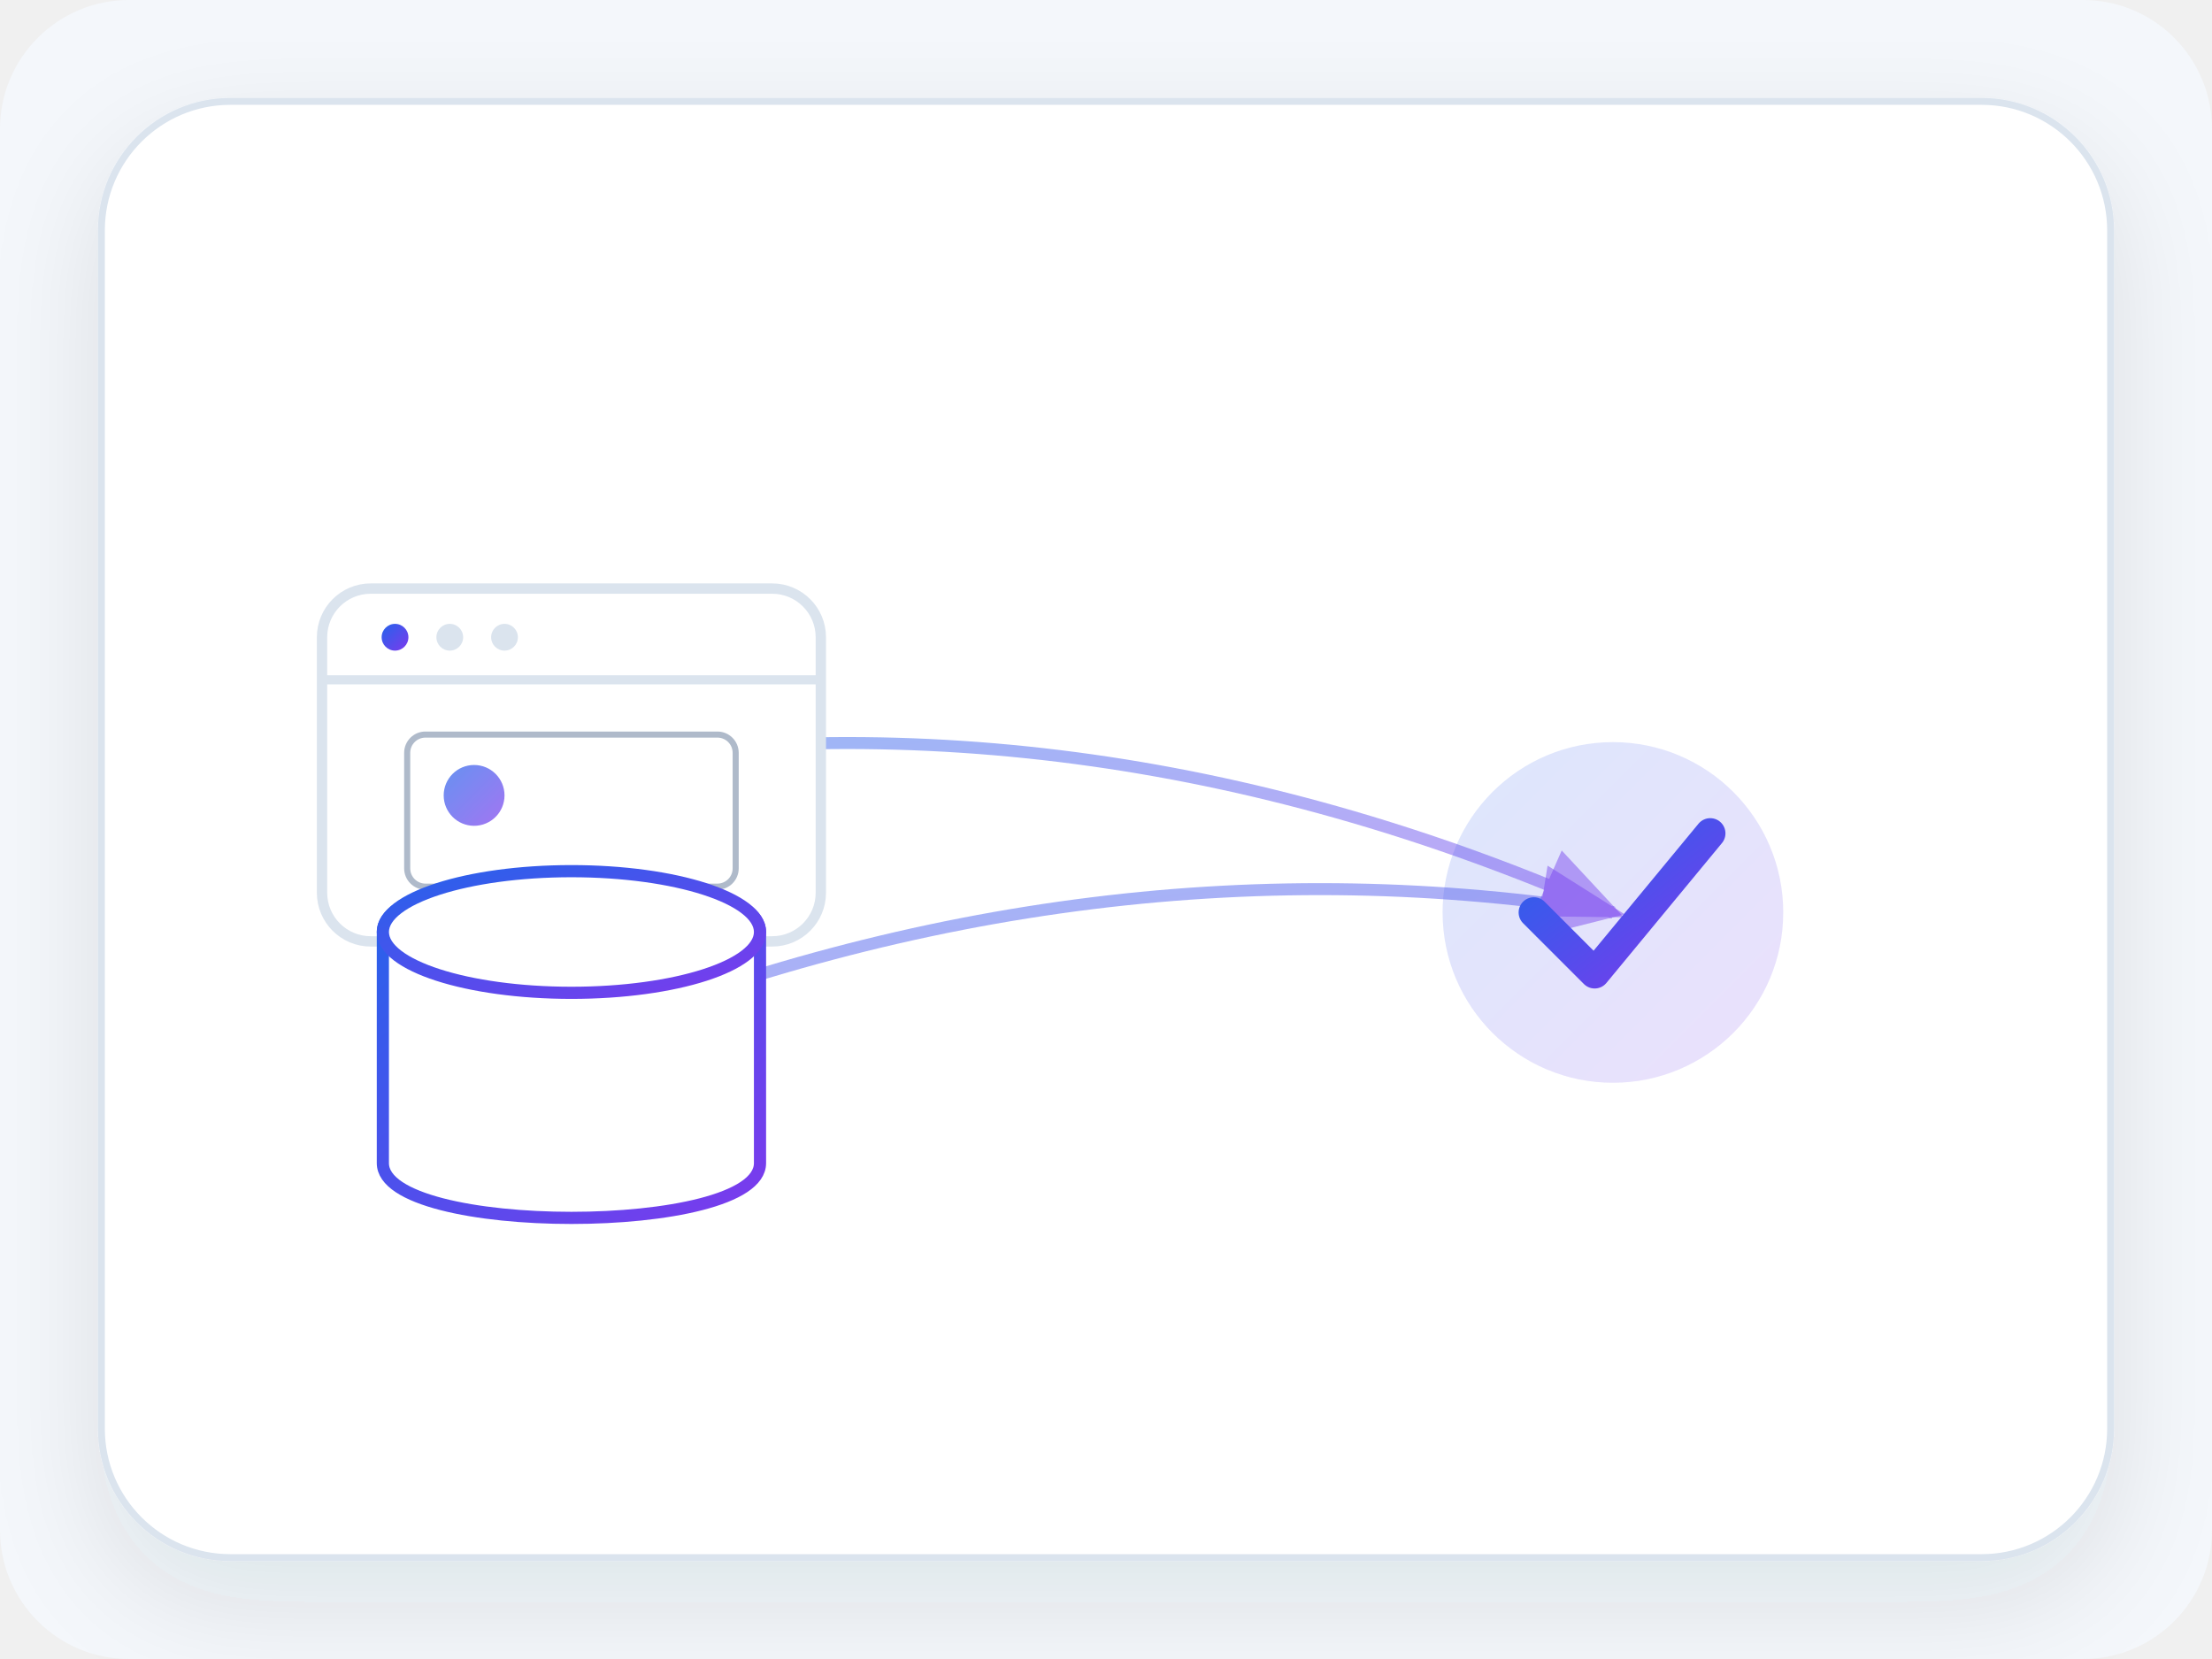
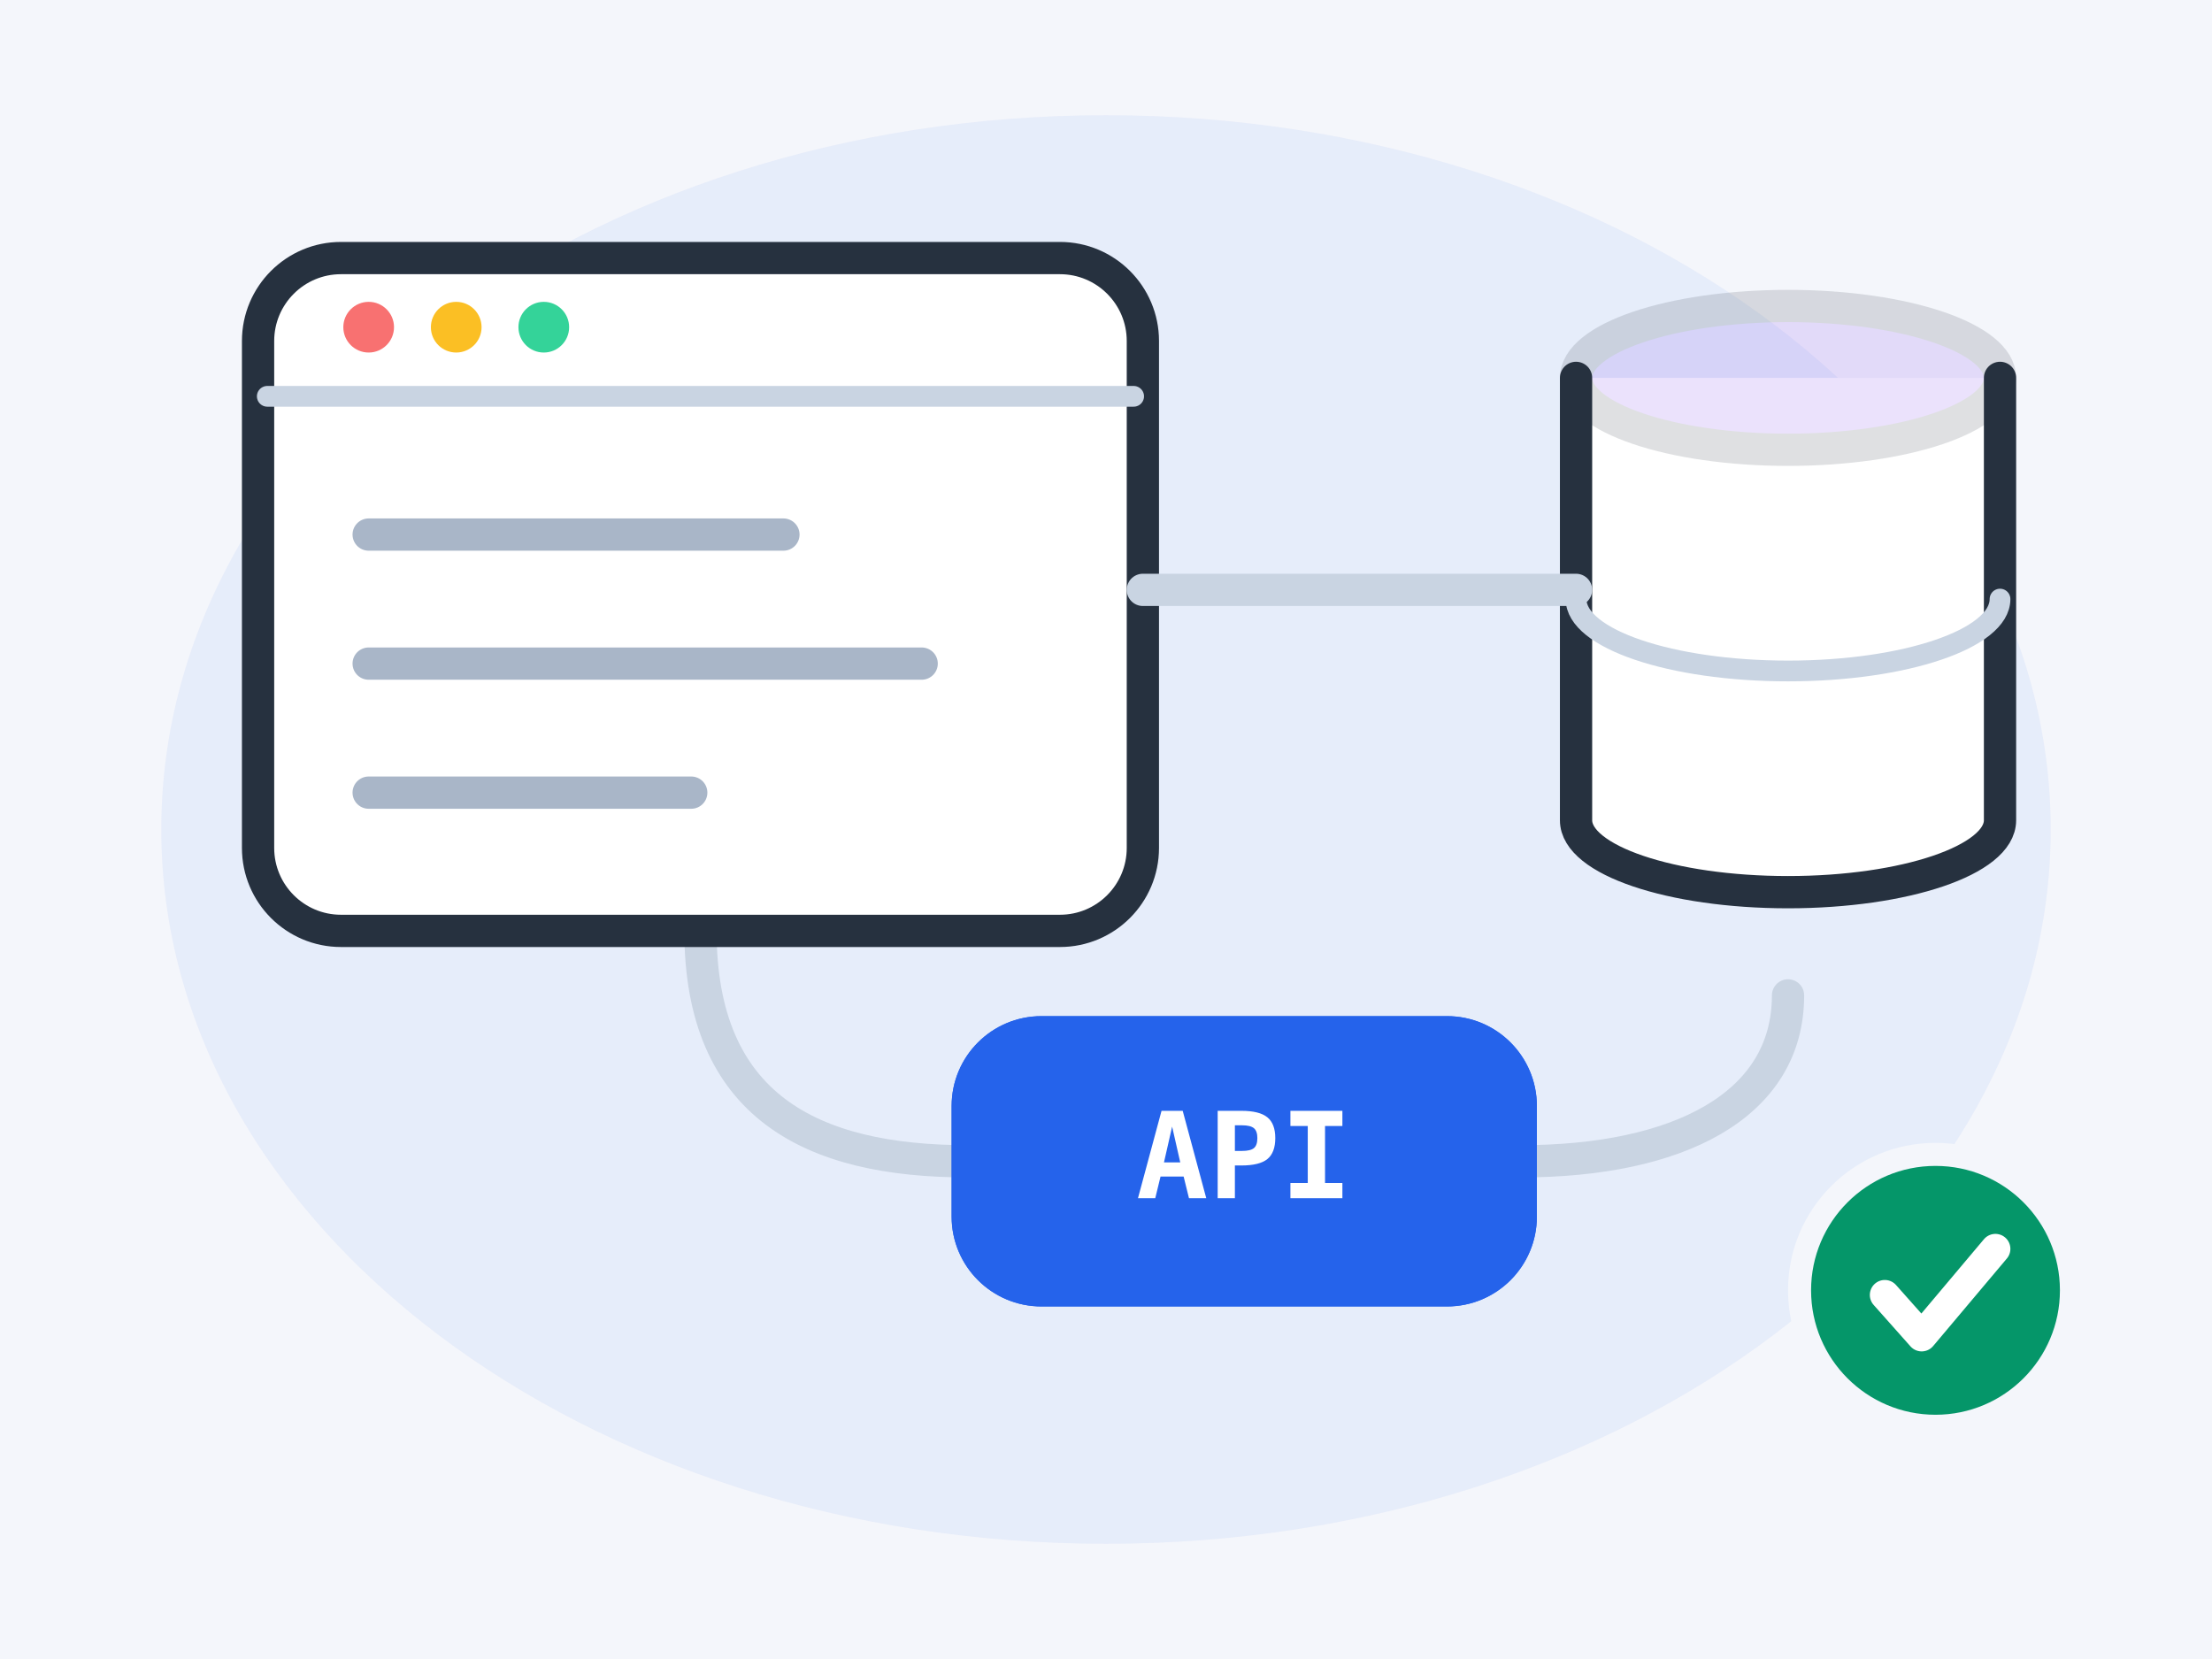
<svg xmlns="http://www.w3.org/2000/svg" viewBox="0 0 480 360" role="img" aria-labelledby="title desc">
-   <defs>
-     <linearGradient id="accent" x1="0" y1="0" x2="1" y2="1">
-       <stop stop-color="#2563eb" />
-       <stop offset="1" stop-color="#7c3aed" />
-     </linearGradient>
-     <filter id="shadow" x="-20%" y="-20%" width="140%" height="140%">
-       <feDropShadow dx="0" dy="9" stdDeviation="12" flood-color="#1e293b" flood-opacity=".10" />
-     </filter>
-     <marker id="arrow" markerWidth="8" markerHeight="8" refX="6" refY="3" orient="auto">
-       <path d="M0,0 L0,6 L7,3 z" fill="#7c3aed" />
-     </marker>
-   </defs>
-   <rect width="480" height="360" rx="28" fill="#f4f7fb" />
-   <rect x="22" y="22" width="436" height="316" rx="28" fill="#ffffff" stroke="#dbe4ee" stroke-width="1.5" filter="url(#shadow)" />
-   <path d="M 124 166 Q 237 148 350 198" fill="none" stroke="url(#accent)" stroke-width="2.6" opacity=".46" marker-end="url(#arrow)" />
-   <path d="M 124 226 Q 237 180 350 198" fill="none" stroke="url(#accent)" stroke-width="2.6" opacity=".46" marker-end="url(#arrow)" />
-   <g transform="translate(124 166) scale(1.32) translate(-124 -166)">
-     <rect x="83" y="137" width="82" height="58" rx="8" fill="#ffffff" stroke="#dbe4ee" stroke-width="1.7" />
-     <line x1="83" y1="152" x2="165" y2="152" stroke="#dbe4ee" stroke-width="1.5" />
-     <circle cx="95" cy="145" r="2.2" fill="url(#accent)" />
-     <circle cx="104" cy="145" r="2.2" fill="#dbe4ee" />
-     <circle cx="113" cy="145" r="2.2" fill="#dbe4ee" />
-     <rect x="97" y="161" width="54" height="25" rx="3" fill="none" stroke="#94a3b8" opacity=".75" />
-     <circle cx="108" cy="171" r="5" fill="url(#accent)" opacity=".7" />
-   </g>
-   <g transform="translate(124 226) scale(1.32) translate(-124 -226)">
-     <path d="M 93 208 C 93 196 155 196 155 208 V 246 C 155 258 93 258 93 246 Z" fill="#ffffff" stroke="url(#accent)" stroke-width="2" />
-     <ellipse cx="124" cy="208" rx="31" ry="10" fill="#ffffff" stroke="url(#accent)" stroke-width="2" />
-   </g>
-   <g transform="translate(350 198) scale(1.32) translate(-350 -198)">
-     <circle cx="350" cy="198" r="27" fill="url(#accent)" opacity=".16" stroke="url(#accent)" stroke-width="2" />
-     <path d="M 337 198 L 347 208 L 366 185" fill="none" stroke="url(#accent)" stroke-width="5" stroke-linecap="round" stroke-linejoin="round" />
-   </g>
+   <rect width="480" height="360" fill="#F4F6FB" />
+   <ellipse cx="240" cy="180" rx="205" ry="155" fill="#2563EB" opacity="0.07" />
+   <path d="M 152 202 C 152 240 176 252 210 252" fill="none" stroke="#C9D4E2" stroke-width="7" stroke-linecap="round" stroke-linejoin="round" />
+   <path d="M 330 252 C 364 252 388 240 388 216" fill="none" stroke="#C9D4E2" stroke-width="7" stroke-linecap="round" stroke-linejoin="round" />
+   <rect x="56" y="56" width="192" height="146" rx="18" fill="#FFFFFF" stroke="#26313F" stroke-width="7" stroke-linejoin="round" />
+   <path d="M 58 86 L 246 86" fill="none" stroke="#C9D4E2" stroke-width="4.5" stroke-linecap="round" stroke-linejoin="round" />
+   <circle cx="80" cy="71" r="5.5" fill="#F87171" />
+   <circle cx="99" cy="71" r="5.5" fill="#FBBF24" />
+   <circle cx="118" cy="71" r="5.5" fill="#34D399" />
+   <path d="M 80 116 L 170 116" fill="none" stroke="#A9B6C8" stroke-width="7" stroke-linecap="round" stroke-linejoin="round" />
+   <path d="M 80 144 L 200 144" fill="none" stroke="#A9B6C8" stroke-width="7" stroke-linecap="round" stroke-linejoin="round" />
+   <path d="M 80 172 L 150 172" fill="none" stroke="#A9B6C8" stroke-width="7" stroke-linecap="round" stroke-linejoin="round" />
+   <rect x="210" y="224" width="120" height="56" rx="16" fill="#2563EB" stroke="#2563EB" stroke-width="7" stroke-linejoin="round" />
+   <rect x="210" y="224" width="120" height="56" rx="16" fill="none" stroke="#2563EB" stroke-width="7" stroke-linejoin="round" />
+   <text x="270" y="260" text-anchor="middle" font-family="'SF Mono', Menlo, Consolas, 'DejaVu Sans Mono', monospace" font-size="26" font-weight="700" fill="#FFFFFF">API</text>
+   <path d="M 342 82 V 178 A 46 15.6 0 0 0 434 178 V 82" fill="#FFFFFF" stroke="#26313F" stroke-width="7" stroke-linecap="round" stroke-linejoin="round" />
+   <ellipse cx="388" cy="82" rx="46" ry="15.6" fill="#7C3AED" opacity=".15" stroke="#26313F" stroke-width="7" />
+   <path d="M 342 130 A 46 15.6 0 0 0 434 130" fill="none" stroke="#C9D4E2" stroke-width="4.5" stroke-linecap="round" stroke-linejoin="round" />
+   <path d="M 248 128 H 342" fill="none" stroke="#C9D4E2" stroke-width="7" stroke-linecap="round" stroke-linejoin="round" />
+   <circle cx="420" cy="280" r="32" fill="#F4F6FB" />
+   <circle cx="420" cy="280" r="27" fill="#059669" />
+   <path d="M 409 281 L 417 290 L 433 271" fill="none" stroke="#fff" stroke-width="6.5" stroke-linecap="round" stroke-linejoin="round" />
</svg>
